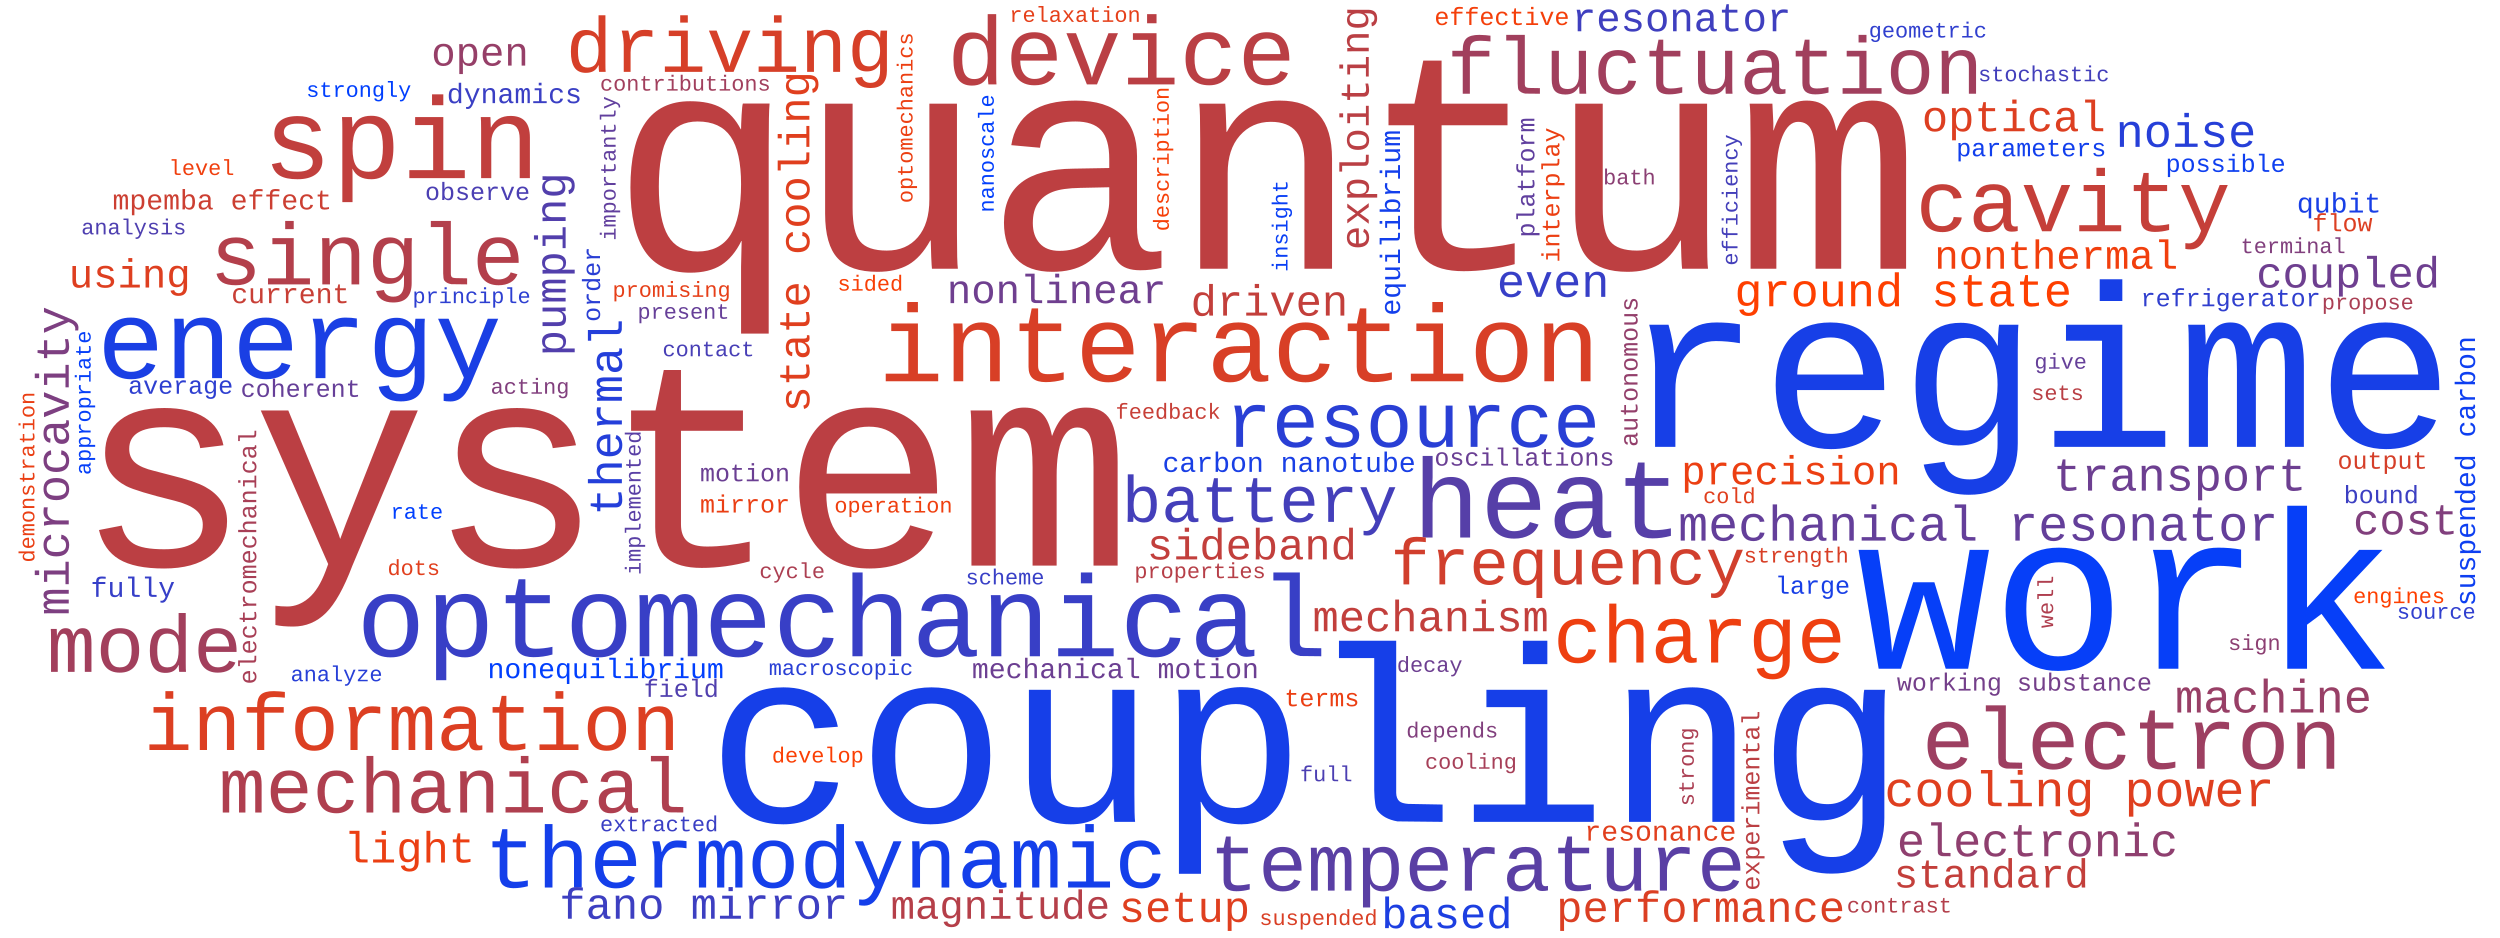
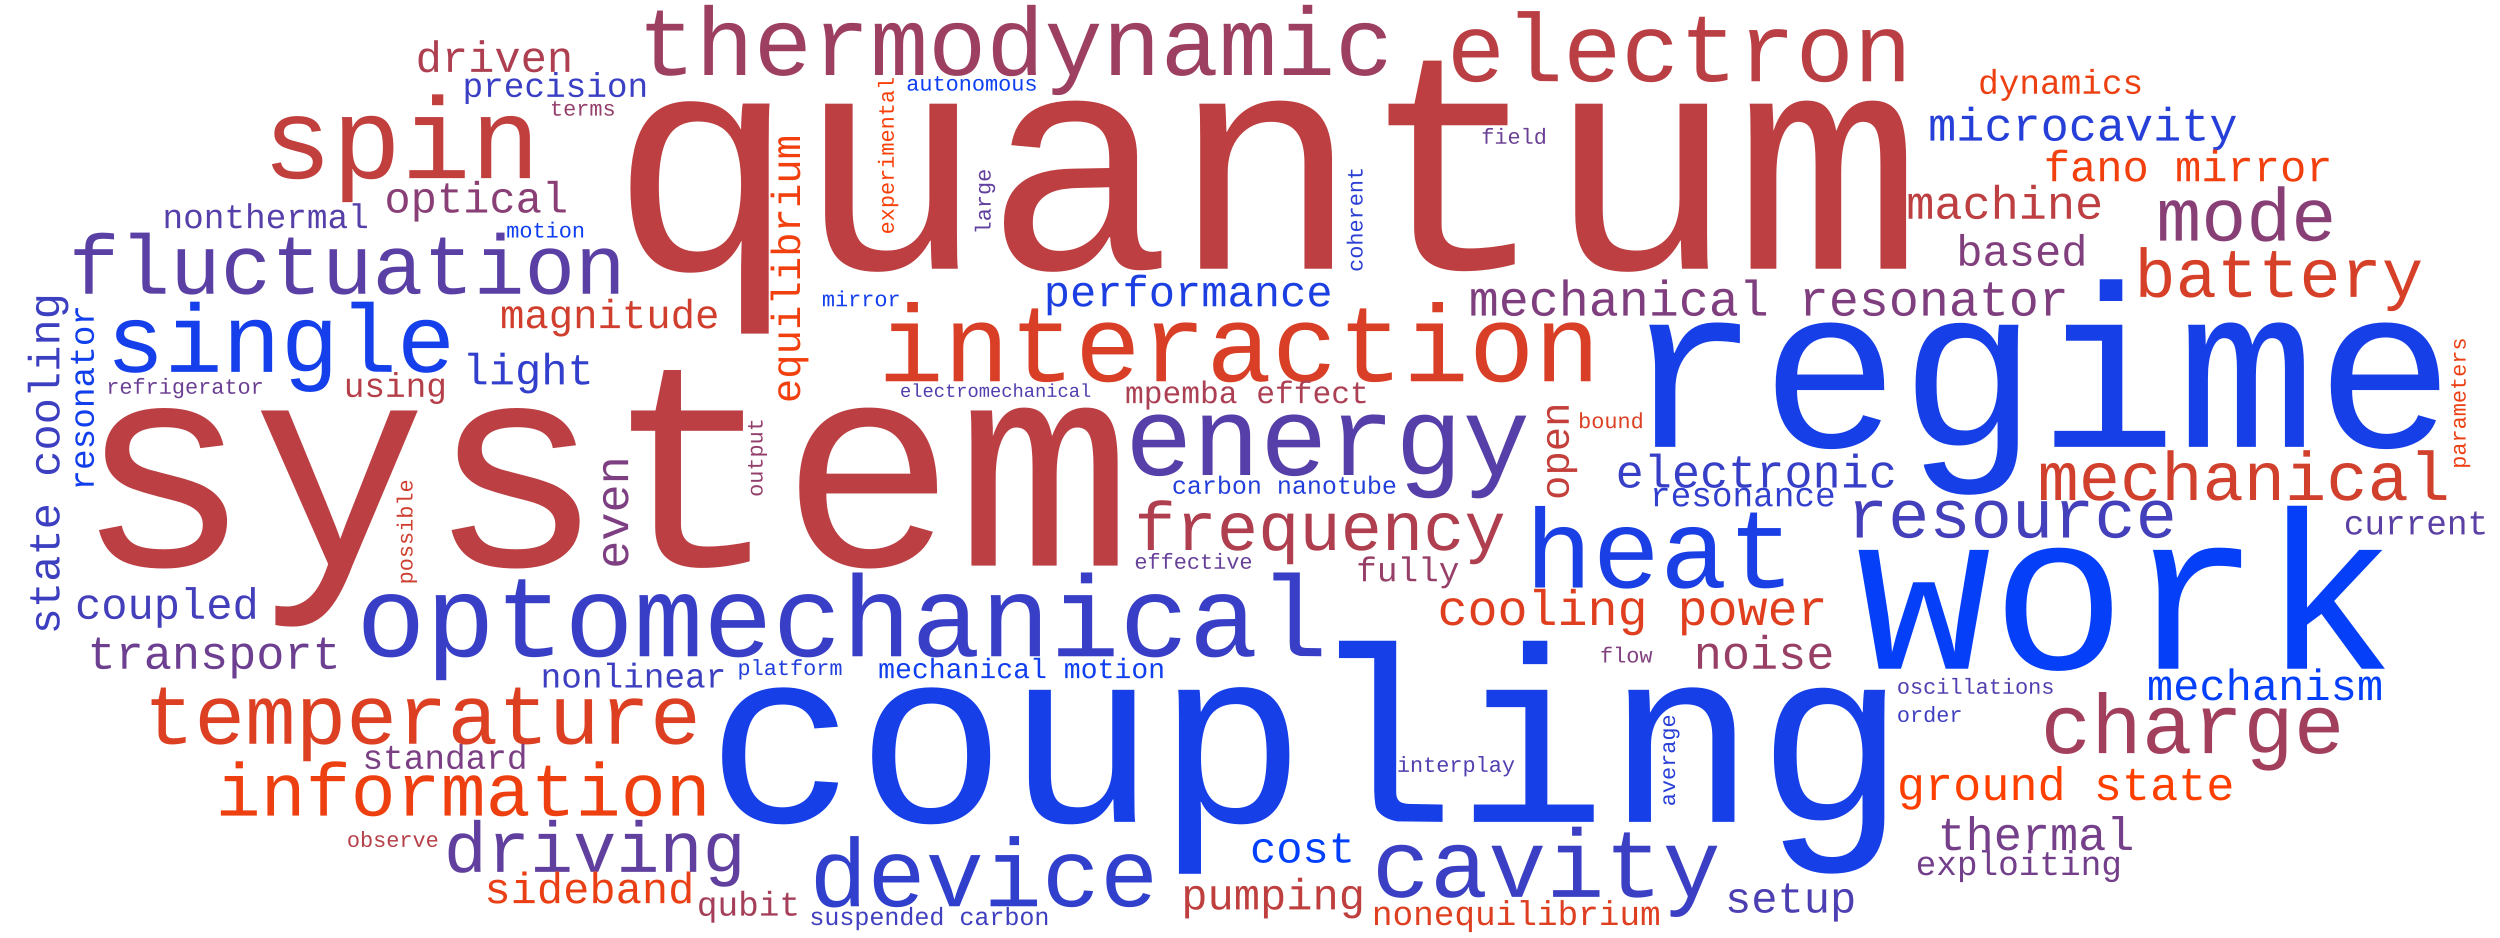
<svg xmlns="http://www.w3.org/2000/svg" width="800" height="300">
  <style>text{font-family:'Liberation Mono';font-weight:normal;font-style:normal;}</style>
  <rect width="100%" height="100%" style="fill:#ffffff00" />
  <text transform="translate(195,86)" font-size="100" style="fill:#BD3F41FF">quantum</text>
  <text transform="translate(24,181)" font-size="94" style="fill:#BB3F43FF">system</text>
  <text transform="translate(226,263)" font-size="80" style="fill:#163FE8FF">coupling</text>
  <text transform="translate(519,143)" font-size="74" style="fill:#173FE7FF">regime</text>
  <text transform="translate(594,214)" font-size="72" style="fill:#063FF8FF">work</text>
  <text transform="translate(114,210)" font-size="37" style="fill:#383FC6FF">optomechanical</text>
  <text transform="translate(84,57)" font-size="37" style="fill:#C13F3DFF">spin</text>
-   <text transform="translate(452,172)" font-size="36" style="fill:#563FA8FF">heat</text>
-   <text transform="translate(31,121)" font-size="36" style="fill:#1A3FE4FF">energy</text>
+   <text transform="translate(360,152)" font-size="36" style="fill:#563FA8FF">energy</text>
+   <text transform="translate(488,188)" font-size="36" style="fill:#1A3FE4FF">heat</text>
  <text transform="translate(281,122)" font-size="35" style="fill:#D83F26FF">interaction</text>
-   <text transform="translate(303,27)" font-size="31" style="fill:#BA3F44FF">device</text>
-   <text transform="translate(155,284)" font-size="28" style="fill:#143FEAFF">thermodynamic</text>
-   <text transform="translate(615,246)" font-size="28" style="fill:#9D3F61FF">electron</text>
-   <text transform="translate(67,91)" font-size="28" style="fill:#B33F4BFF">single</text>
-   <text transform="translate(613,74)" font-size="28" style="fill:#C53F39FF">cavity</text>
-   <text transform="translate(46,240)" font-size="26" style="fill:#DC3F22FF">information</text>
-   <text transform="translate(15,215)" font-size="26" style="fill:#A23F5CFF">mode</text>
-   <text transform="translate(387,285)" font-size="26" style="fill:#5A3FA4FF">temperature</text>
-   <text transform="translate(497,212)" font-size="26" style="fill:#EE3F10FF">charge</text>
-   <text transform="translate(463,30)" font-size="26" style="fill:#A13F5DFF">fluctuation</text>
-   <text transform="translate(392,143)" font-size="25" style="fill:#293FD5FF">resource</text>
-   <text transform="translate(70,260)" font-size="25" style="fill:#AF3F4FFF">mechanical</text>
-   <text transform="translate(181,23)" font-size="25" style="fill:#D63F28FF">driving</text>
-   <text transform="translate(445,187)" font-size="21" style="fill:#D13F2DFF">frequency</text>
-   <text transform="translate(359,167)" font-size="21" style="fill:#443FBAFF">battery</text>
-   <text transform="translate(603,258)" font-size="16" style="fill:#DF3F1FFF">cooling power</text>
-   <text transform="translate(537,173)" font-size="16" style="fill:#643F9AFF">mechanical resonator</text>
-   <text transform="translate(199,165) rotate(-90)" font-size="15" style="fill:#243FDAFF">thermal</text>
-   <text transform="translate(607,274)" font-size="15" style="fill:#8F3F6FFF">electronic</text>
-   <text transform="translate(657,157)" font-size="15" style="fill:#6D3F91FF">transport</text>
-   <text transform="translate(479,95)" font-size="15" style="fill:#373FC7FF">even</text>
-   <text transform="translate(22,197) rotate(-90)" font-size="15" style="fill:#7D3F81FF">microcavity</text>
-   <text transform="translate(677,47)" font-size="15" style="fill:#263FD8FF">noise</text>
-   <text transform="translate(696,228)" font-size="15" style="fill:#983F66FF">machine</text>
-   <text transform="translate(555,98)" font-size="15" style="fill:#FE3F00FF">ground state</text>
-   <text transform="translate(498,295)" font-size="14" style="fill:#DB3F23FF">performance</text>
-   <text transform="translate(442,297)" font-size="14" style="fill:#1D3FE1FF">based</text>
-   <text transform="translate(381,101)" font-size="14" style="fill:#C33F3BFF">driven</text>
-   <text transform="translate(722,92)" font-size="14" style="fill:#6E3F90FF">coupled</text>
-   <text transform="translate(358,295)" font-size="14" style="fill:#DF3F1FFF">setup</text>
-   <text transform="translate(367,179)" font-size="14" style="fill:#C23F3CFF">sideband</text>
-   <text transform="translate(615,42)" font-size="14" style="fill:#DD3F21FF">optical</text>
-   <text transform="translate(753,171)" font-size="14" style="fill:#813F7DFF">cost</text>
-   <text transform="translate(420,202)" font-size="14" style="fill:#C23F3CFF">mechanism</text>
-   <text transform="translate(110,276)" font-size="14" style="fill:#EB3F13FF">light</text>
-   <text transform="translate(181,114) rotate(-90)" font-size="14" style="fill:#523FACFF">pumping</text>
-   <text transform="translate(259,132) rotate(-90)" font-size="14" style="fill:#E03F1EFF">state cooling</text>
-   <text transform="translate(179,294)" font-size="14" style="fill:#3D3FC1FF">fano mirror</text>
-   <text transform="translate(438,80) rotate(-90)" font-size="13" style="fill:#BA3F44FF">exploiting</text>
-   <text transform="translate(606,284)" font-size="13" style="fill:#C33F3BFF">standard</text>
-   <text transform="translate(619,86)" font-size="13" style="fill:#F13F0DFF">nonthermal</text>
-   <text transform="translate(22,92)" font-size="13" style="fill:#DE3F20FF">using</text>
-   <text transform="translate(538,155)" font-size="13" style="fill:#EC3F12FF">precision</text>
-   <text transform="translate(285,294)" font-size="13" style="fill:#B53F49FF">magnitude</text>
-   <text transform="translate(303,97)" font-size="13" style="fill:#6F3F8FFF">nonlinear</text>
-   <text transform="translate(503,10)" font-size="13" style="fill:#3F3FBFFF">resonator</text>
-   <text transform="translate(138,21)" font-size="13" style="fill:#963F68FF">open</text>
-   <text transform="translate(156,217)" font-size="9" style="fill:#013FFDFF">nonequilibrium</text>
-   <text transform="translate(143,33)" font-size="9" style="fill:#3A3FC4FF">dynamics</text>
-   <text transform="translate(448,101) rotate(-90)" font-size="9" style="fill:#123FECFF">equilibrium</text>
-   <text transform="translate(29,191)" font-size="9" style="fill:#363FC8FF">fully</text>
-   <text transform="translate(507,269)" font-size="9" style="fill:#E13F1DFF">resonance</text>
-   <text transform="translate(74,97)" font-size="9" style="fill:#C83F36FF">current</text>
-   <text transform="translate(735,68)" font-size="9" style="fill:#183FE6FF">qubit</text>
-   <text transform="translate(311,217)" font-size="9" style="fill:#6C3F92FF">mechanical motion</text>
-   <text transform="translate(792,194) rotate(-90)" font-size="9" style="fill:#0D3FF1FF">suspended carbon</text>
-   <text transform="translate(372,151)" font-size="9" style="fill:#193FE5FF">carbon nanotube</text>
-   <text transform="translate(36,67)" font-size="9" style="fill:#CC3F32FF">mpemba effect</text>
-   <text transform="translate(685,98)" font-size="8" style="fill:#303FCEFF">refrigerator</text>
-   <text transform="translate(41,126)" font-size="8" style="fill:#2E3FD0FF">average</text>
-   <text transform="translate(411,226)" font-size="8" style="fill:#EB3F13FF">terms</text>
-   <text transform="translate(568,190)" font-size="8" style="fill:#183FE6FF">large</text>
-   <text transform="translate(748,150)" font-size="8" style="fill:#D53F29FF">output</text>
-   <text transform="translate(192,103) rotate(-90)" font-size="8" style="fill:#2A3FD4FF">order</text>
-   <text transform="translate(740,74)" font-size="8" style="fill:#DC3F22FF">flow</text>
-   <text transform="translate(491,76) rotate(-90)" font-size="8" style="fill:#603F9EFF">platform</text>
-   <text transform="translate(499,84) rotate(-90)" font-size="8" style="fill:#EC3F12FF">interplay</text>
-   <text transform="translate(224,154)" font-size="8" style="fill:#6B3F93FF">motion</text>
-   <text transform="translate(82,219) rotate(-90)" font-size="8" style="fill:#A83F56FF">electromechanical</text>
-   <text transform="translate(136,64)" font-size="8" style="fill:#4B3FB3FF">observe</text>
-   <text transform="translate(563,285) rotate(-90)" font-size="8" style="fill:#BB3F43FF">experimental</text>
-   <text transform="translate(693,55)" font-size="8" style="fill:#0E3FF0FF">possible</text>
-   <text transform="translate(224,164)" font-size="8" style="fill:#EA3F14FF">mirror</text>
-   <text transform="translate(459,8)" font-size="8" style="fill:#F43F0AFF">effective</text>
-   <text transform="translate(626,50)" font-size="8" style="fill:#113FEDFF">parameters</text>
-   <text transform="translate(77,127)" font-size="8" style="fill:#663F98FF">coherent</text>
-   <text transform="translate(524,143) rotate(-90)" font-size="8" style="fill:#933F6BFF">autonomous</text>
-   <text transform="translate(459,149)" font-size="8" style="fill:#6A3F94FF">oscillations</text>
-   <text transform="translate(206,223)" font-size="8" style="fill:#503FAEFF">field</text>
-   <text transform="translate(750,161)" font-size="8" style="fill:#3C3FC2FF">bound</text>
-   <text transform="translate(607,221)" font-size="8" style="fill:#743F8AFF">working substance</text>
-   <text transform="translate(318,68) rotate(-90)" font-size="7" style="fill:#023FFCFF">nanoscale</text>
-   <text transform="translate(753,193)" font-size="7" style="fill:#FE3F00FF">engines</text>
-   <text transform="translate(717,81)" font-size="7" style="fill:#813F7DFF">terminal</text>
-   <text transform="translate(545,161)" font-size="7" style="fill:#E03F1EFF">cold</text>
-   <text transform="translate(212,114)" font-size="7" style="fill:#483FB6FF">contact</text>
-   <text transform="translate(591,292)" font-size="7" style="fill:#B33F4BFF">contrast</text>
-   <text transform="translate(456,246)" font-size="7" style="fill:#A63F58FF">cooling</text>
-   <text transform="translate(416,250)" font-size="7" style="fill:#4C3FB2FF">full</text>
-   <text transform="translate(633,26)" font-size="7" style="fill:#433FBBFF">stochastic</text>
-   <text transform="translate(93,218)" font-size="7" style="fill:#273FD7FF">analyze</text>
-   <text transform="translate(363,185)" font-size="7" style="fill:#B63F48FF">properties</text>
-   <text transform="translate(403,296)" font-size="7" style="fill:#D93F25FF">suspended</text>
-   <text transform="translate(196,95)" font-size="7" style="fill:#E63F18FF">promising</text>
-   <text transform="translate(192,29)" font-size="7" style="fill:#A13F5DFF">contributions</text>
-   <text transform="translate(98,31)" font-size="7" style="fill:#003FFEFF">strongly</text>
-   <text transform="translate(246,216)" font-size="7" style="fill:#293FD5FF">macroscopic</text>
-   <text transform="translate(447,215)" font-size="7" style="fill:#6D3F91FF">decay</text>
-   <text transform="translate(54,56)" font-size="7" style="fill:#F03F0EFF">level</text>
-   <text transform="translate(513,59)" font-size="7" style="fill:#8B3F73FF">bath</text>
-   <text transform="translate(713,208)" font-size="7" style="fill:#8C3F72FF">sign</text>
-   <text transform="translate(26,75)" font-size="7" style="fill:#4E3FB0FF">analysis</text>
-   <text transform="translate(323,7)" font-size="7" style="fill:#E53F19FF">relaxation</text>
-   <text transform="translate(743,99)" font-size="7" style="fill:#AA3F54FF">propose</text>
-   <text transform="translate(124,184)" font-size="7" style="fill:#E13F1DFF">dots</text>
-   <text transform="translate(292,65) rotate(-90)" font-size="7" style="fill:#EC3F12FF">optomechanics</text>
-   <text transform="translate(268,93)" font-size="7" style="fill:#F83F06FF">sided</text>
-   <text transform="translate(29,152) rotate(-90)" font-size="7" style="fill:#063FF8FF">appropriate</text>
-   <text transform="translate(357,134)" font-size="7" style="fill:#C73F37FF">feedback</text>
-   <text transform="translate(556,85) rotate(-90)" font-size="7" style="fill:#443FBAFF">efficiency</text>
-   <text transform="translate(197,77) rotate(-90)" font-size="7" style="fill:#613F9DFF">importantly</text>
-   <text transform="translate(309,187)" font-size="7" style="fill:#383FC6FF">scheme</text>
-   <text transform="translate(205,184) rotate(-90)" font-size="7" style="fill:#593FA5FF">implemented</text>
-   <text transform="translate(192,266)" font-size="7" style="fill:#3A3FC4FF">extracted</text>
-   <text transform="translate(651,118)" font-size="7" style="fill:#653F99FF">give</text>
-   <text transform="translate(374,74) rotate(-90)" font-size="7" style="fill:#F63F08FF">description</text>
-   <text transform="translate(450,236)" font-size="7" style="fill:#813F7DFF">depends</text>
-   <text transform="translate(267,164)" font-size="7" style="fill:#EF3F0FFF">operation</text>
-   <text transform="translate(132,97)" font-size="7" style="fill:#2D3FD1FF">principle</text>
-   <text transform="translate(412,87) rotate(-90)" font-size="7" style="fill:#093FF5FF">insight</text>
-   <text transform="translate(650,128)" font-size="7" style="fill:#B93F45FF">sets</text>
-   <text transform="translate(247,244)" font-size="7" style="fill:#FA3F04FF">develop</text>
-   <text transform="translate(767,198)" font-size="7" style="fill:#303FCEFF">source</text>
-   <text transform="translate(125,166)" font-size="7" style="fill:#003FFEFF">rate</text>
-   <text transform="translate(657,201) rotate(-90)" font-size="7" style="fill:#AF3F4FFF">well</text>
-   <text transform="translate(542,258) rotate(-90)" font-size="7" style="fill:#AB3F53FF">strong</text>
-   <text transform="translate(11,180) rotate(-90)" font-size="7" style="fill:#EA3F14FF">demonstration</text>
-   <text transform="translate(558,180)" font-size="7" style="fill:#D83F26FF">strength</text>
-   <text transform="translate(157,126)" font-size="7" style="fill:#813F7DFF">acting</text>
-   <text transform="translate(204,102)" font-size="7" style="fill:#663F98FF">present</text>
-   <text transform="translate(598,12)" font-size="7" style="fill:#303FCEFF">geometric</text>
-   <text transform="translate(243,185)" font-size="7" style="fill:#AC3F52FF">cycle</text>
+   <text transform="translate(463,26)" font-size="31" style="fill:#BA3F44FF">electron</text>
+   <text transform="translate(34,119)" font-size="31" style="fill:#143FEAFF">single</text>
+   <text transform="translate(204,24)" font-size="31" style="fill:#9D3F61FF">thermodynamic</text>
+   <text transform="translate(259,290)" font-size="31" style="fill:#313FCDFF">device</text>
+   <text transform="translate(439,287)" font-size="31" style="fill:#3A3FC4FF">cavity</text>
+   <text transform="translate(46,238)" font-size="27" style="fill:#DC3F22FF">temperature</text>
+   <text transform="translate(653,241)" font-size="27" style="fill:#A23F5CFF">charge</text>
+   <text transform="translate(22,94)" font-size="27" style="fill:#5A3FA4FF">fluctuation</text>
+   <text transform="translate(69,261)" font-size="24" style="fill:#EE3F10FF">information</text>
+   <text transform="translate(690,77)" font-size="24" style="fill:#883F76FF">mode</text>
+   <text transform="translate(142,279)" font-size="23" style="fill:#603F9EFF">driving</text>
+   <text transform="translate(363,176)" font-size="22" style="fill:#AF3F4FFF">frequency</text>
+   <text transform="translate(683,95)" font-size="22" style="fill:#D63F28FF">battery</text>
+   <text transform="translate(652,160)" font-size="22" style="fill:#D13F2DFF">mechanical</text>
+   <text transform="translate(591,172)" font-size="22" style="fill:#443FBAFF">resource</text>
+   <text transform="translate(460,200)" font-size="16" style="fill:#DF3F1FFF">cooling power</text>
+   <text transform="translate(470,101)" font-size="16" style="fill:#7F3F7FFF">mechanical resonator</text>
+   <text transform="translate(620,272)" font-size="15" style="fill:#753F89FF">thermal</text>
+   <text transform="translate(610,70)" font-size="15" style="fill:#BD3F41FF">machine</text>
+   <text transform="translate(28,214)" font-size="15" style="fill:#6D3F91FF">transport</text>
+   <text transform="translate(517,156)" font-size="15" style="fill:#373FC7FF">electronic</text>
+   <text transform="translate(201,182) rotate(-90)" font-size="15" style="fill:#7D3F81FF">even</text>
+   <text transform="translate(617,45)" font-size="15" style="fill:#263FD8FF">microcavity</text>
+   <text transform="translate(542,214)" font-size="15" style="fill:#983F66FF">noise</text>
+   <text transform="translate(607,256)" font-size="15" style="fill:#FE3F00FF">ground state</text>
+   <text transform="translate(133,23)" font-size="14" style="fill:#AD3F51FF">driven</text>
+   <text transform="translate(378,291)" font-size="14" style="fill:#BF3F3FFF">pumping</text>
+   <text transform="translate(334,98)" font-size="14" style="fill:#1C3FE2FF">performance</text>
+   <text transform="translate(400,276)" font-size="14" style="fill:#003FFEFF">cost</text>
+   <text transform="translate(24,198)" font-size="14" style="fill:#433FBBFF">coupled</text>
+   <text transform="translate(626,85)" font-size="14" style="fill:#813F7DFF">based</text>
+   <text transform="translate(552,292)" font-size="14" style="fill:#4C3FB2FF">setup</text>
+   <text transform="translate(148,123)" font-size="14" style="fill:#323FCCFF">light</text>
+   <text transform="translate(123,68)" font-size="14" style="fill:#893F75FF">optical</text>
+   <text transform="translate(155,289)" font-size="14" style="fill:#EA3F14FF">sideband</text>
+   <text transform="translate(687,224)" font-size="14" style="fill:#043FFAFF">mechanism</text>
+   <text transform="translate(19,203) rotate(-90)" font-size="14" style="fill:#3D3FC1FF">state cooling</text>
+   <text transform="translate(654,58)" font-size="14" style="fill:#F13F0DFF">fano mirror</text>
+   <text transform="translate(160,105)" font-size="13" style="fill:#D03F2EFF">magnitude</text>
+   <text transform="translate(502,160) rotate(-90)" font-size="13" style="fill:#C33F3BFF">open</text>
+   <text transform="translate(256,129) rotate(-90)" font-size="13" style="fill:#F13F0DFF">equilibrium</text>
+   <text transform="translate(439,296)" font-size="11" style="fill:#DE3F20FF">nonequilibrium</text>
+   <text transform="translate(633,30)" font-size="11" style="fill:#EC3F12FF">dynamics</text>
+   <text transform="translate(110,127)" font-size="11" style="fill:#B53F49FF">using</text>
+   <text transform="translate(223,293)" font-size="11" style="fill:#A53F59FF">qubit</text>
+   <text transform="translate(613,280)" font-size="11" style="fill:#733F8BFF">exploiting</text>
+   <text transform="translate(52,73)" font-size="11" style="fill:#563FA8FF">nonthermal</text>
+   <text transform="translate(434,186)" font-size="11" style="fill:#963F68FF">fully</text>
+   <text transform="translate(148,31)" font-size="11" style="fill:#3A3FC4FF">precision</text>
+   <text transform="translate(30,157) rotate(-90)" font-size="11" style="fill:#123FECFF">resonator</text>
+   <text transform="translate(116,246)" font-size="11" style="fill:#7B3F83FF">standard</text>
+   <text transform="translate(173,220)" font-size="11" style="fill:#3D3FC1FF">nonlinear</text>
+   <text transform="translate(528,162)" font-size="11" style="fill:#303FCEFF">resonance</text>
+   <text transform="translate(750,171)" font-size="11" style="fill:#5A3FA4FF">current</text>
+   <text transform="translate(360,129)" font-size="10" style="fill:#AB3F53FF">mpemba effect</text>
+   <text transform="translate(281,217)" font-size="9" style="fill:#0F3FEFFF">mechanical motion</text>
+   <text transform="translate(259,296)" font-size="8" style="fill:#3F3FBFFF">suspended carbon</text>
+   <text transform="translate(375,158)" font-size="8" style="fill:#233FDBFF">carbon nanotube</text>
+   <text transform="translate(607,231)" font-size="7" style="fill:#3F3FBFFF">order</text>
+   <text transform="translate(132,187) rotate(-90)" font-size="7" style="fill:#CE3F30FF">possible</text>
+   <text transform="translate(290,29)" font-size="7" style="fill:#0C3FF2FF">autonomous</text>
+   <text transform="translate(286,75) rotate(-90)" font-size="7" style="fill:#F73F07FF">experimental</text>
+   <text transform="translate(436,87) rotate(-90)" font-size="7" style="fill:#2A3FD4FF">coherent</text>
+   <text transform="translate(505,137)" font-size="7" style="fill:#DC3F22FF">bound</text>
+   <text transform="translate(317,75) rotate(-90)" font-size="7" style="fill:#603F9EFF">large</text>
+   <text transform="translate(789,150) rotate(-90)" font-size="7" style="fill:#EC3F12FF">parameters</text>
+   <text transform="translate(34,126)" font-size="7" style="fill:#6B3F93FF">refrigerator</text>
+   <text transform="translate(536,258) rotate(-90)" font-size="7" style="fill:#273FD7FF">average</text>
+   <text transform="translate(176,37)" font-size="7" style="fill:#933F6BFF">terms</text>
+   <text transform="translate(447,247)" font-size="7" style="fill:#4F3FAFFF">interplay</text>
+   <text transform="translate(512,212)" font-size="7" style="fill:#803F7EFF">flow</text>
+   <text transform="translate(162,76)" font-size="7" style="fill:#0E3FF0FF">motion</text>
+   <text transform="translate(263,98)" font-size="7" style="fill:#113FEDFF">mirror</text>
+   <text transform="translate(363,182)" font-size="7" style="fill:#663F98FF">effective</text>
+   <text transform="translate(244,159) rotate(-90)" font-size="7" style="fill:#933F6BFF">output</text>
+   <text transform="translate(474,46)" font-size="7" style="fill:#6A3F94FF">field</text>
+   <text transform="translate(607,222)" font-size="7" style="fill:#503FAEFF">oscillations</text>
+   <text transform="translate(111,271)" font-size="7" style="fill:#B63F48FF">observe</text>
+   <text transform="translate(236,216)" font-size="7" style="fill:#213FDDFF">platform</text>
+   <text transform="translate(288,127)" font-size="6" style="fill:#503FAEFF">electromechanical</text>
</svg>
